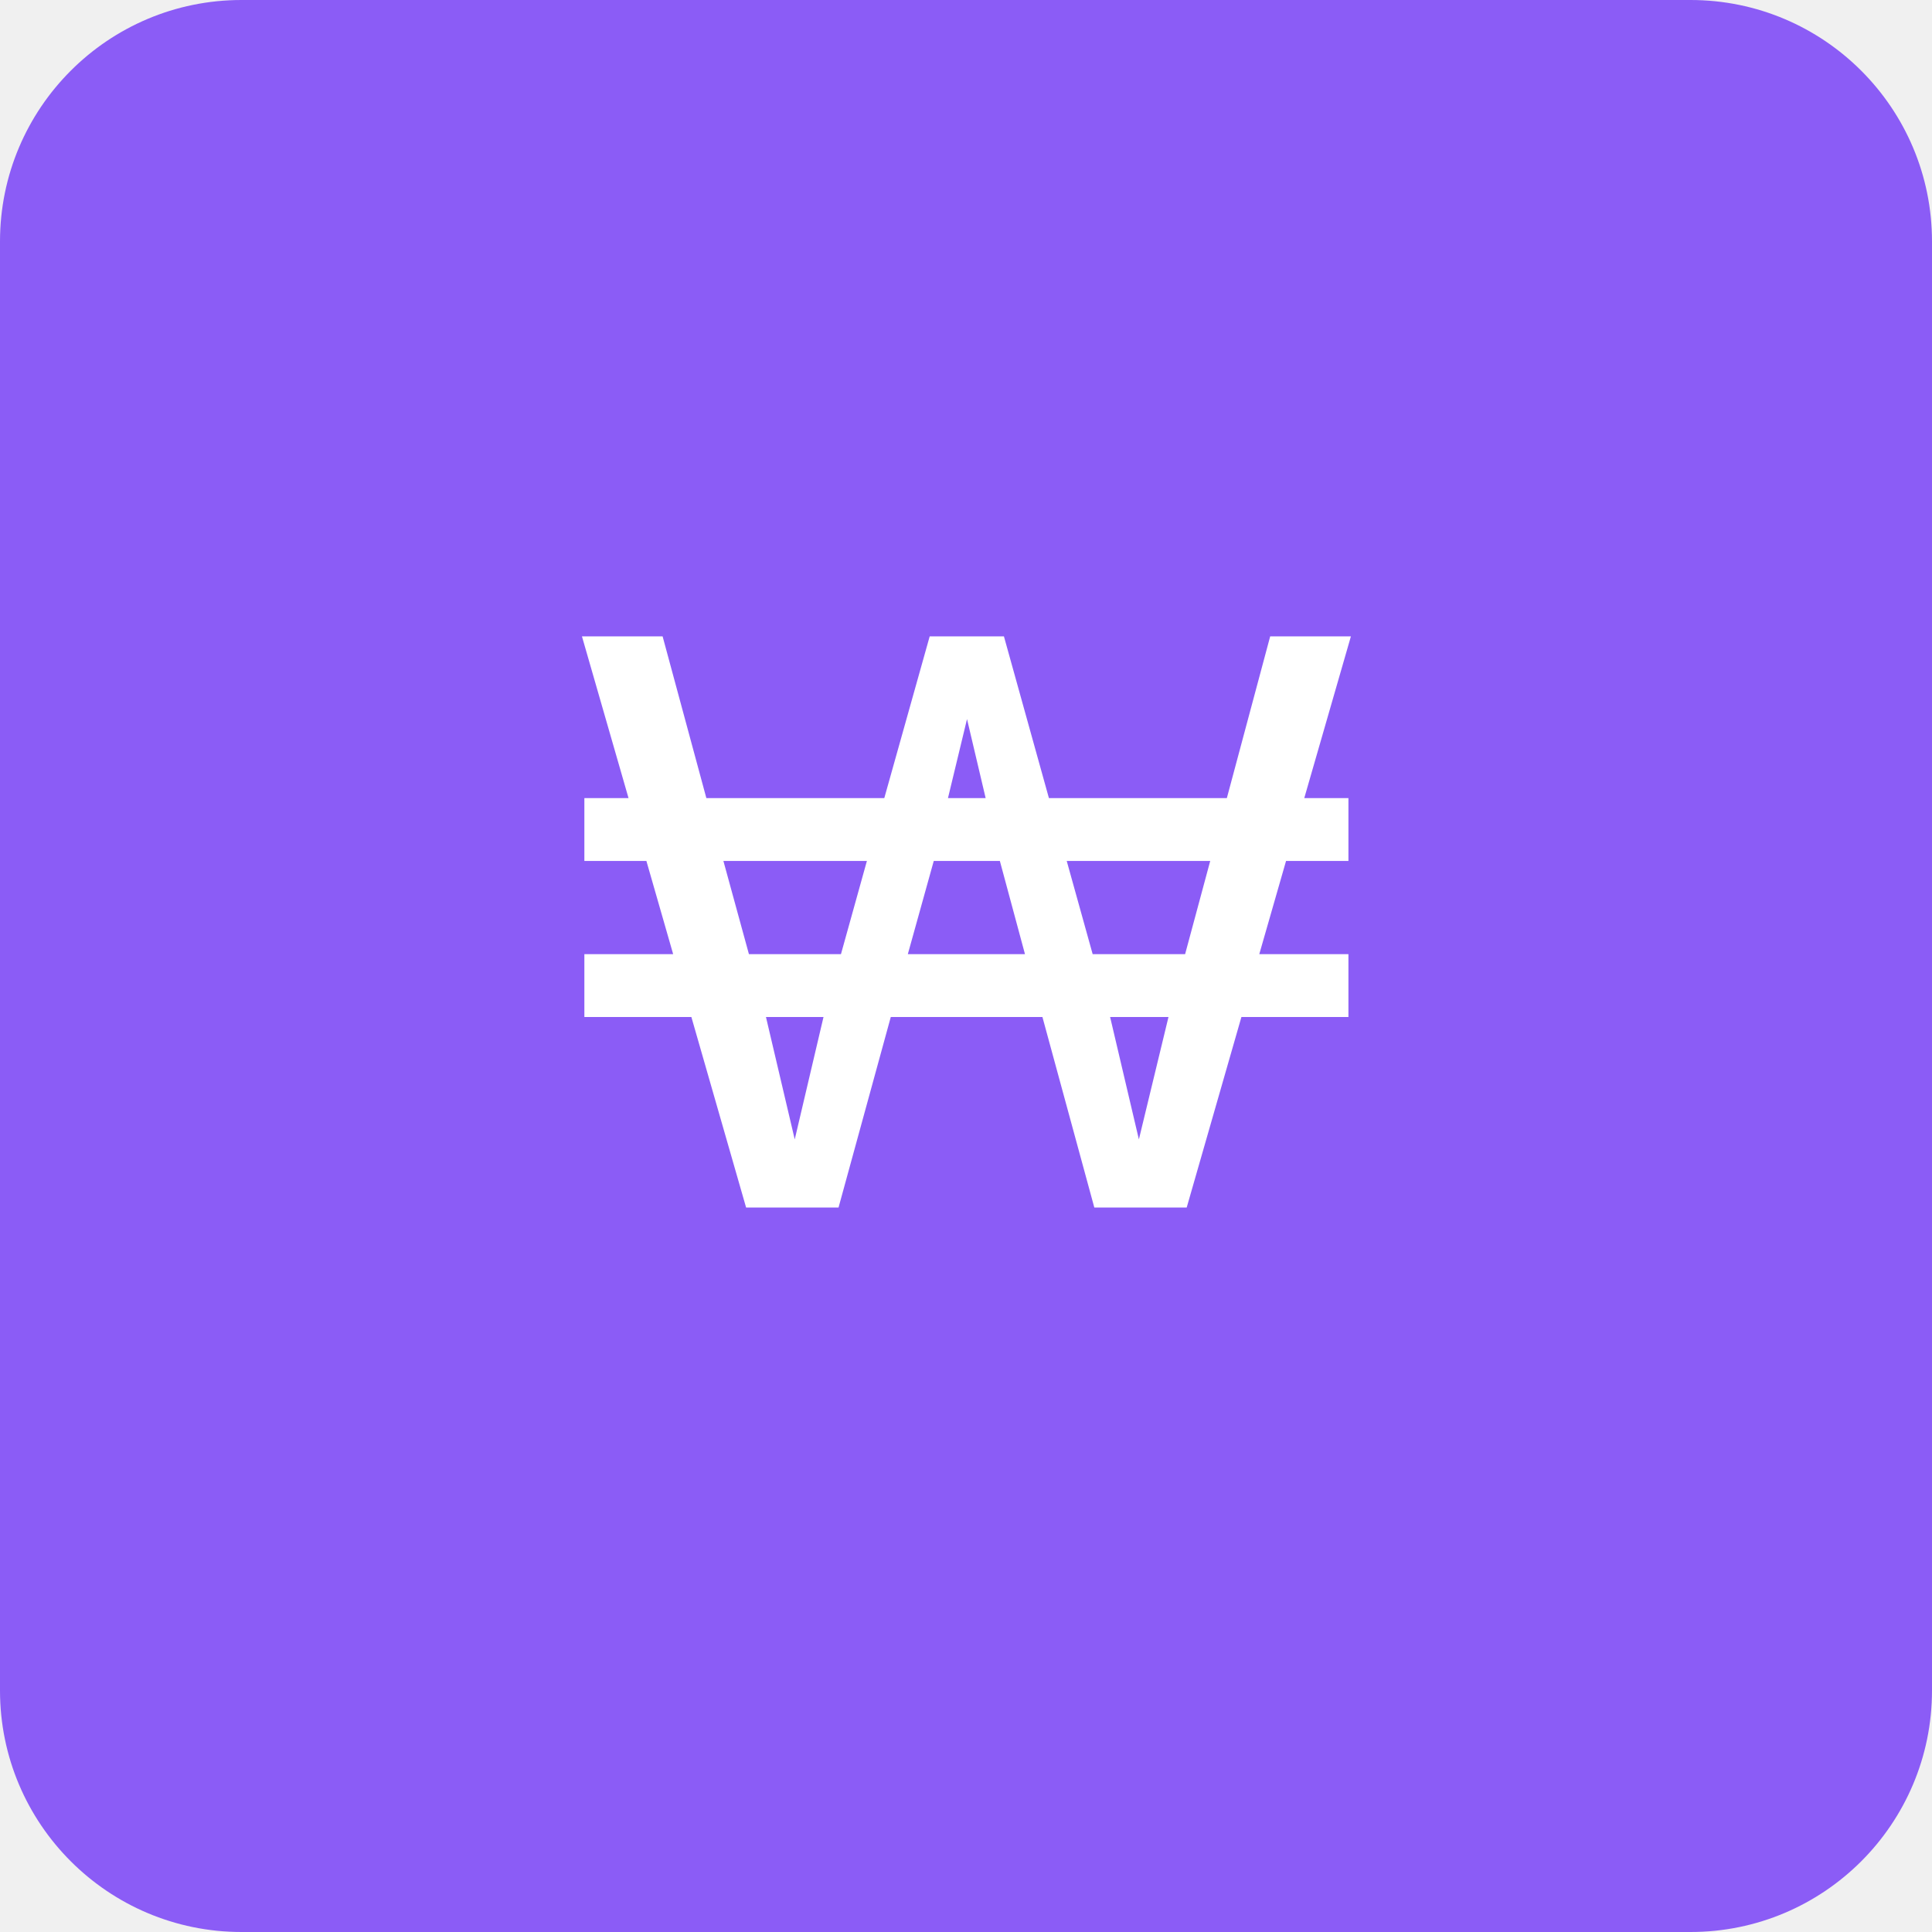
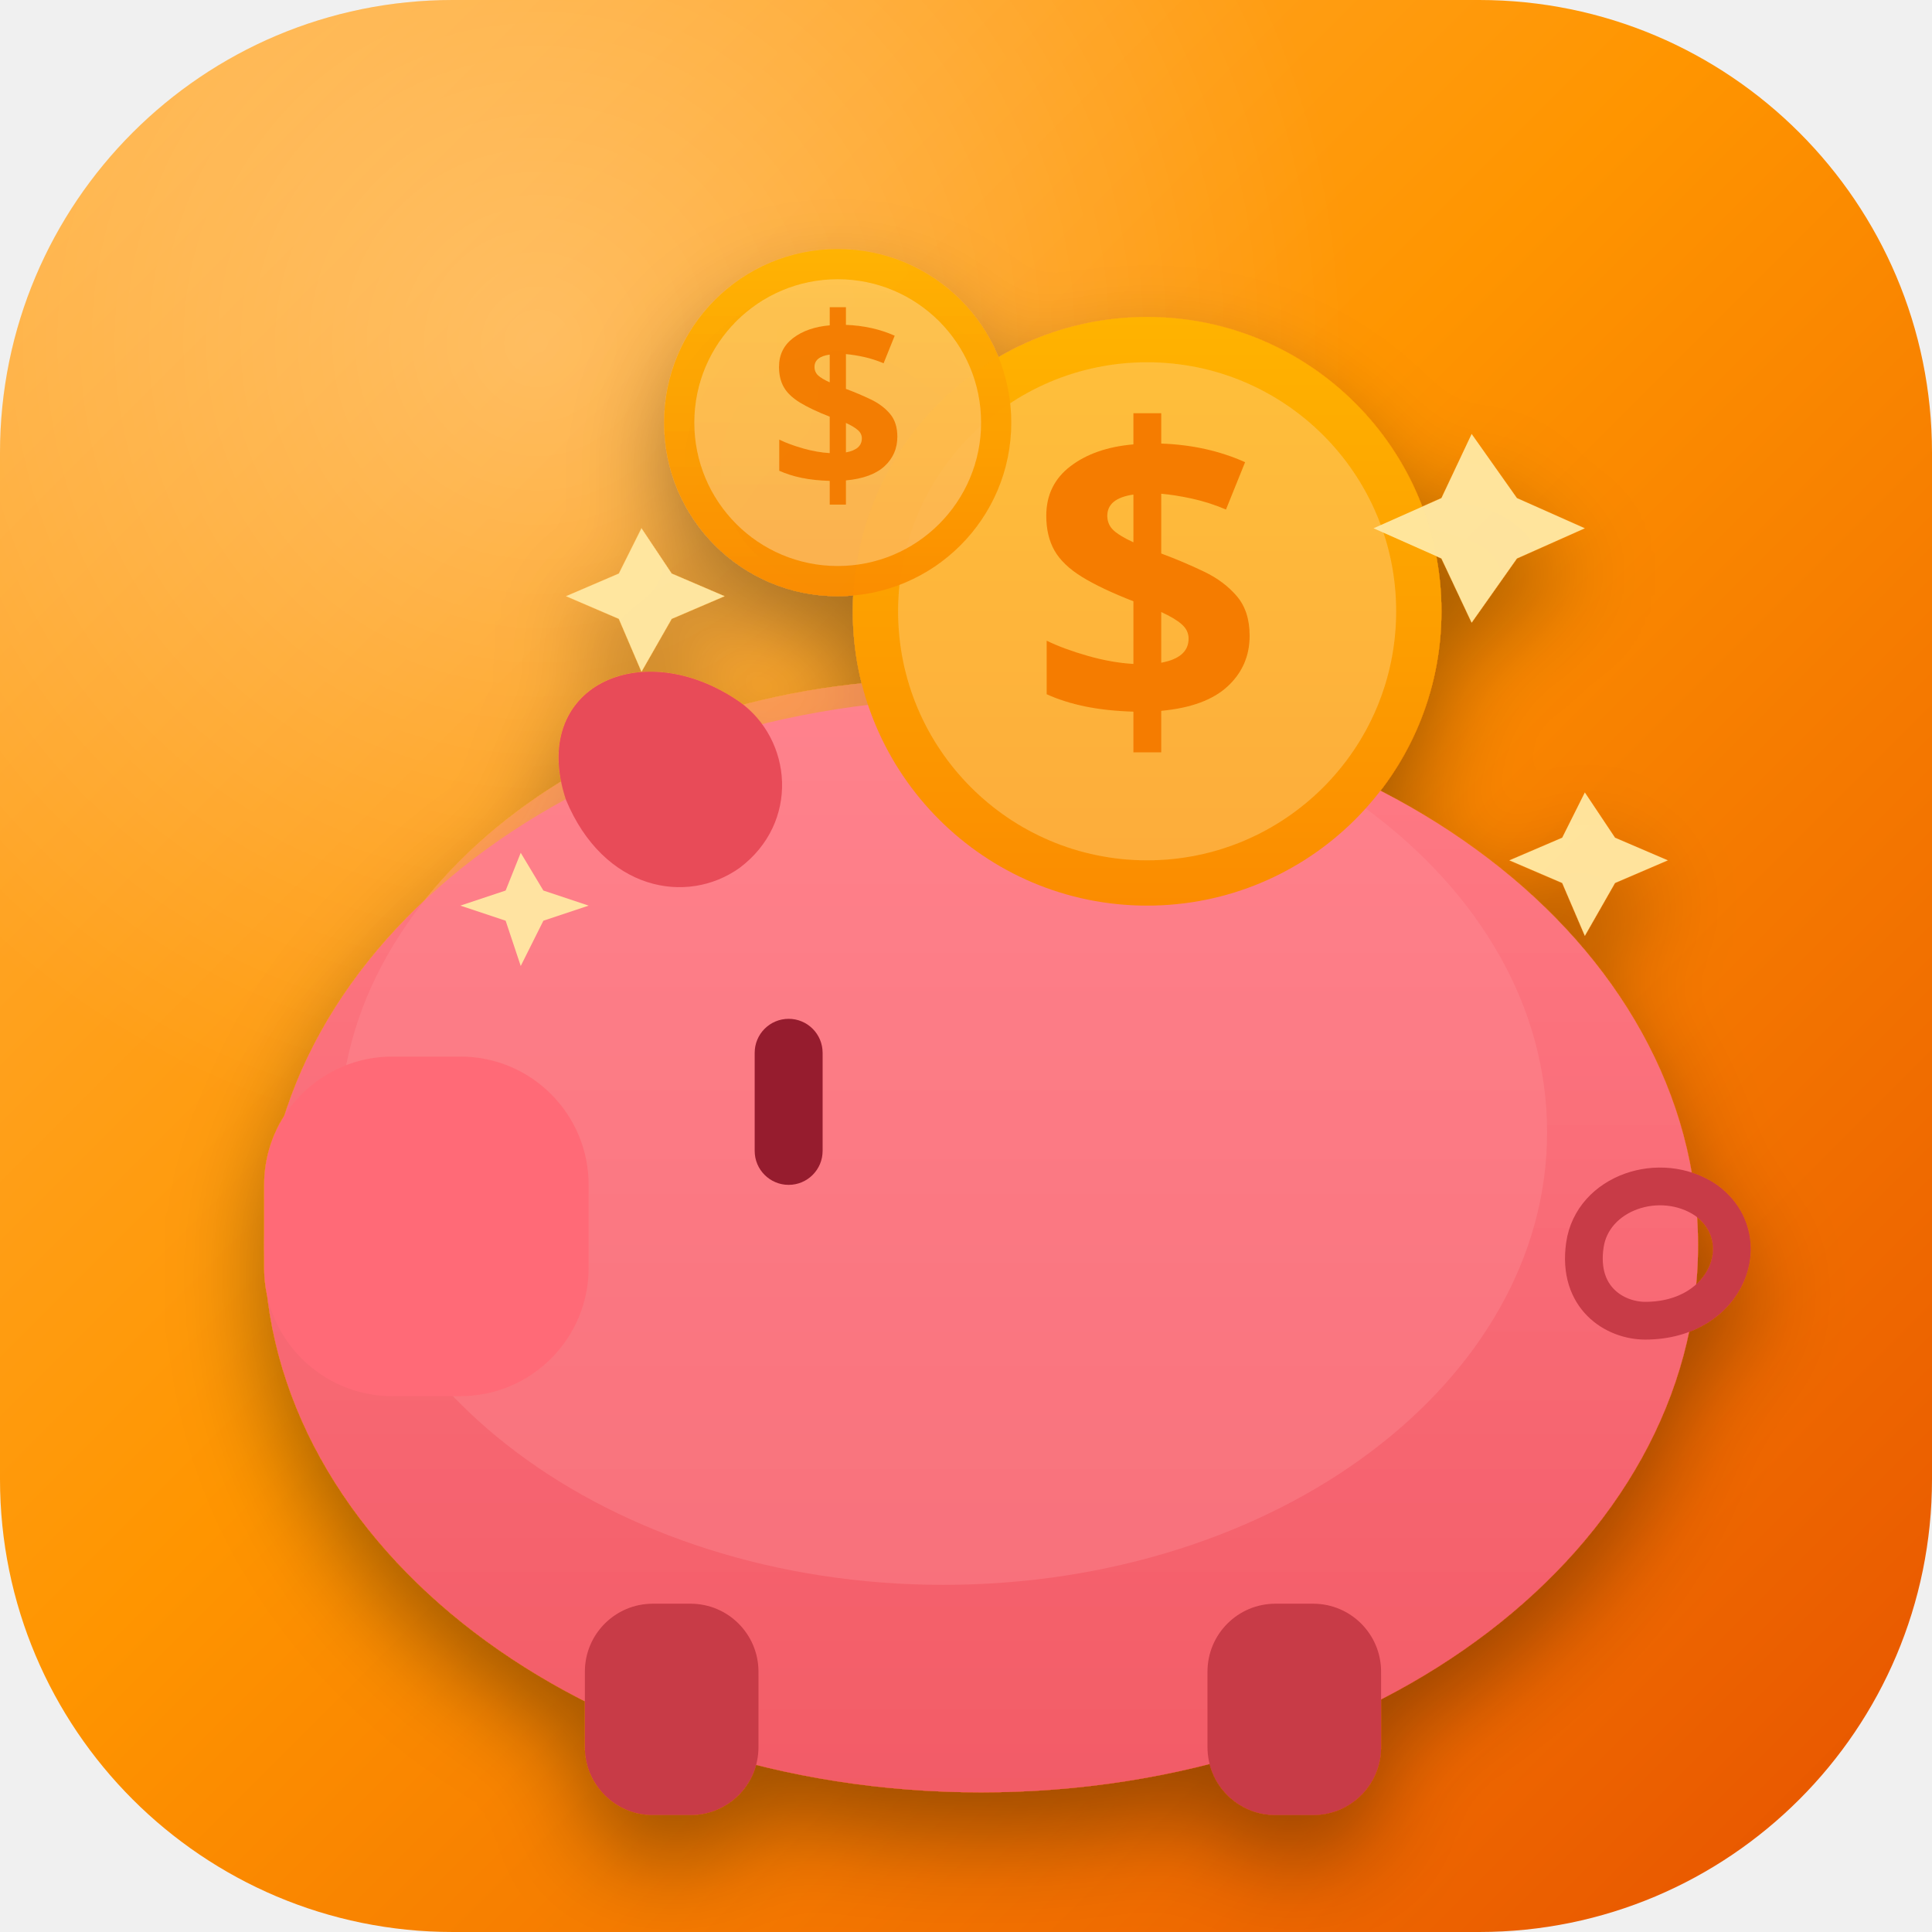
- <svg xmlns="http://www.w3.org/2000/svg" width="512" height="512" viewBox="0 0 512 512">
-   <rect width="512" height="512" rx="64" fill="#8b5cf6" />
-   <text x="256" y="320" font-family="Arial" font-size="220" fill="white" text-anchor="middle">₩</text>
+ <svg xmlns="http://www.w3.org/2000/svg" viewBox="0 0 512 512">
+   <defs>
+     <linearGradient id="bg" x1="0" y1="0" x2="1" y2="1">
+       <stop offset="0%" stop-color="#FFB347" />
+       <stop offset="45%" stop-color="#FF9500" />
+       <stop offset="100%" stop-color="#E65100" />
+     </linearGradient>
+     <radialGradient id="shine" cx="28%" cy="18%" r="70%">
+       <stop offset="0%" stop-color="#FFFFFF" stop-opacity="0.28" />
+       <stop offset="60%" stop-color="#FFFFFF" stop-opacity="0.00" />
+     </radialGradient>
+     <filter id="softShadow" x="-25%" y="-25%" width="150%" height="150%">
+       <feGaussianBlur in="SourceAlpha" stdDeviation="12" />
+       <feOffset dx="0" dy="12" />
+       <feComponentTransfer>
+         <feFuncA type="linear" slope="0.35" />
+       </feComponentTransfer>
+       <feMerge>
+         <feMergeNode />
+         <feMergeNode in="SourceGraphic" />
+       </feMerge>
+     </filter>
+     <linearGradient id="pigGrad" x1="0" y1="0" x2="0" y2="1">
+       <stop offset="0%" stop-color="#FF7B86" />
+       <stop offset="100%" stop-color="#F25B66" />
+     </linearGradient>
+     <linearGradient id="coinGrad" x1="0" y1="0" x2="0" y2="1">
+       <stop offset="0%" stop-color="#FFB300" />
+       <stop offset="100%" stop-color="#FB8C00" />
+     </linearGradient>
+   </defs>
+   <rect width="512" height="512" rx="120" fill="url(#bg)" />
+   <rect width="512" height="512" rx="120" fill="url(#shine)" />
+   <g filter="url(#softShadow)">
+     <ellipse cx="260" cy="330" rx="190" ry="145" fill="url(#pigGrad)" />
+     <ellipse cx="250" cy="300" rx="160" ry="120" fill="#FF8E97" opacity="0.35" />
+     <rect x="70" y="280" width="86" height="90" rx="34" fill="#FF6B77" />
+     <path d="M150 212 C140 182 170 168 196 186 C210 196 212 218 196 230 C182 240 160 236 150 212 Z" fill="#E84C59" />
+     <rect x="200" y="270" width="18" height="44" rx="9" fill="#8B1023" opacity="0.9" />
+     <rect x="155" y="425" width="46" height="56" rx="18" fill="#C83A46" />
+     <rect x="320" y="425" width="46" height="56" rx="18" fill="#C83A46" />
+     <path d="M436 350 C458 350 466 328 452 318 C440 310 422 316 420 330 C418 344 428 350 436 350" fill="none" stroke="#C83A46" stroke-width="10" stroke-linecap="round" />
+     <g>
+       <circle cx="304" cy="162" r="78" fill="url(#coinGrad)" />
+       <circle cx="304" cy="162" r="66" fill="#FFD180" opacity="0.45" />
+       <text x="304" y="193" font-family="Arial Black, system-ui, sans-serif" font-size="110" font-weight="900" fill="#F57C00" text-anchor="middle">$</text>
+     </g>
+     <g opacity="0.95">
+       <circle cx="222" cy="112" r="46" fill="url(#coinGrad)" />
+       <circle cx="222" cy="112" r="38" fill="#FFE0B2" opacity="0.45" />
+       <text x="222" y="130" font-family="Arial Black, system-ui, sans-serif" font-size="64" font-weight="900" fill="#F57C00" text-anchor="middle">$</text>
+     </g>
+     <g fill="#FFE8A3" opacity="0.95">
+       <path d="M390 115 L402 132 L420 140 L402 148 L390 165 L382 148 L364 140 L382 132 Z" />
+       <path d="M420 210 L428 222 L442 228 L428 234 L420 248 L414 234 L400 228 L414 222 Z" />
+       <path d="M170 140 L178 152 L192 158 L178 164 L170 178 L164 164 L150 158 L164 152 Z" />
+       <path d="M138 226 L144 236 L156 240 L144 244 L138 256 L134 244 L122 240 L134 236 Z" />
+     </g>
+   </g>
</svg>
